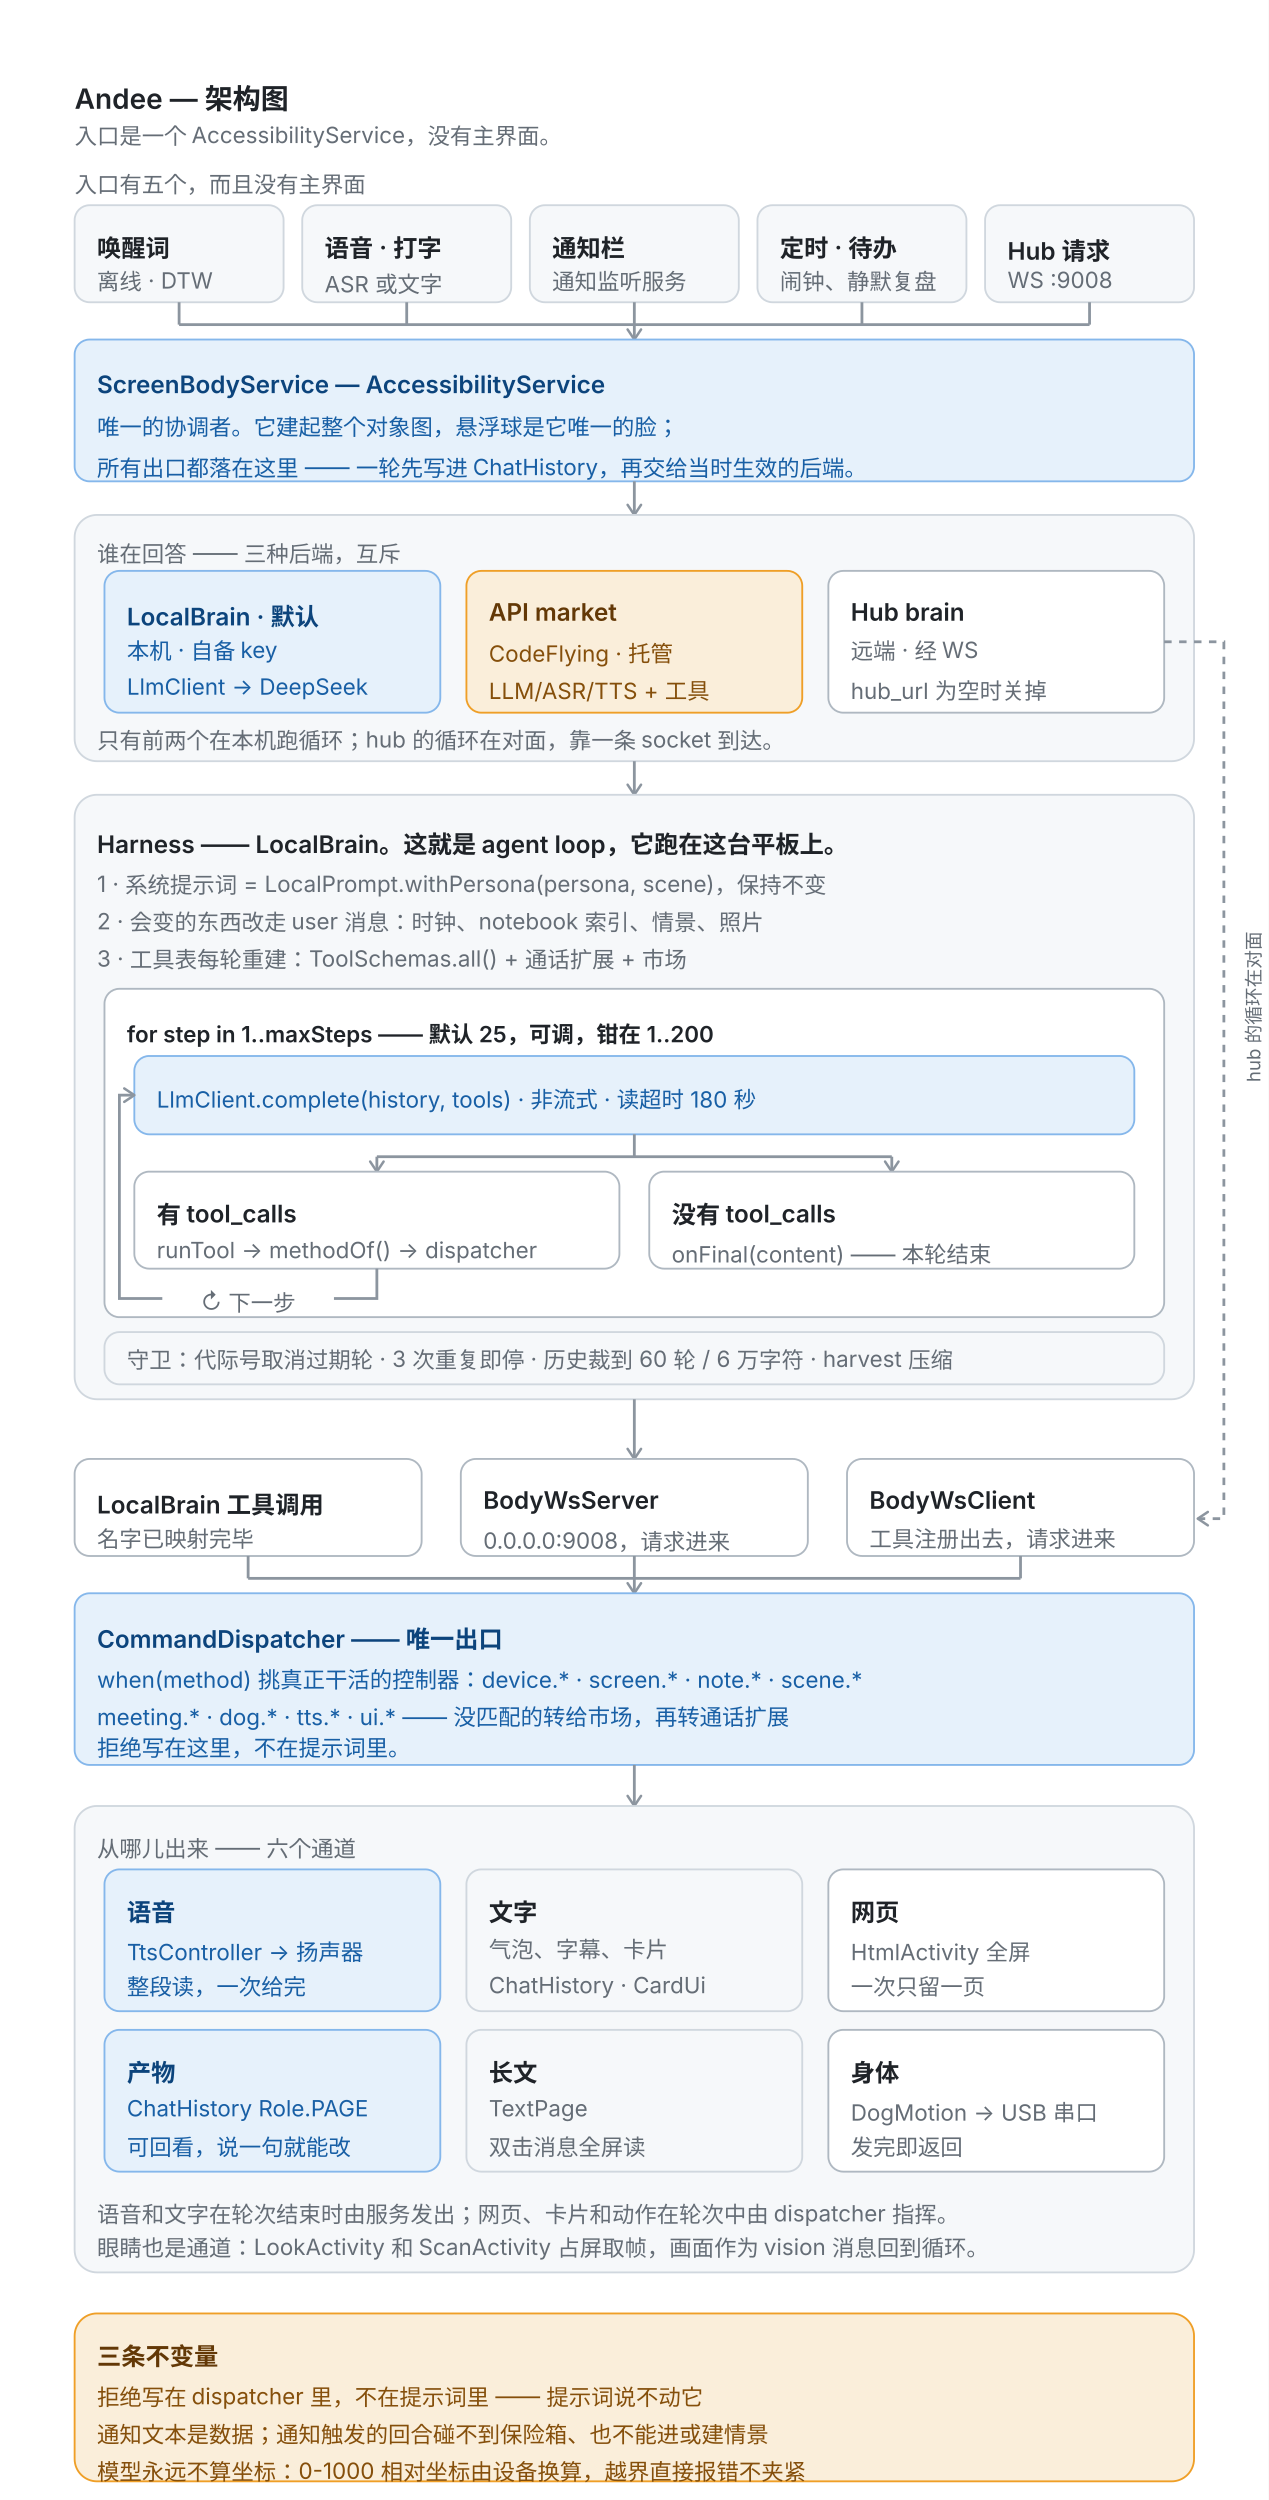
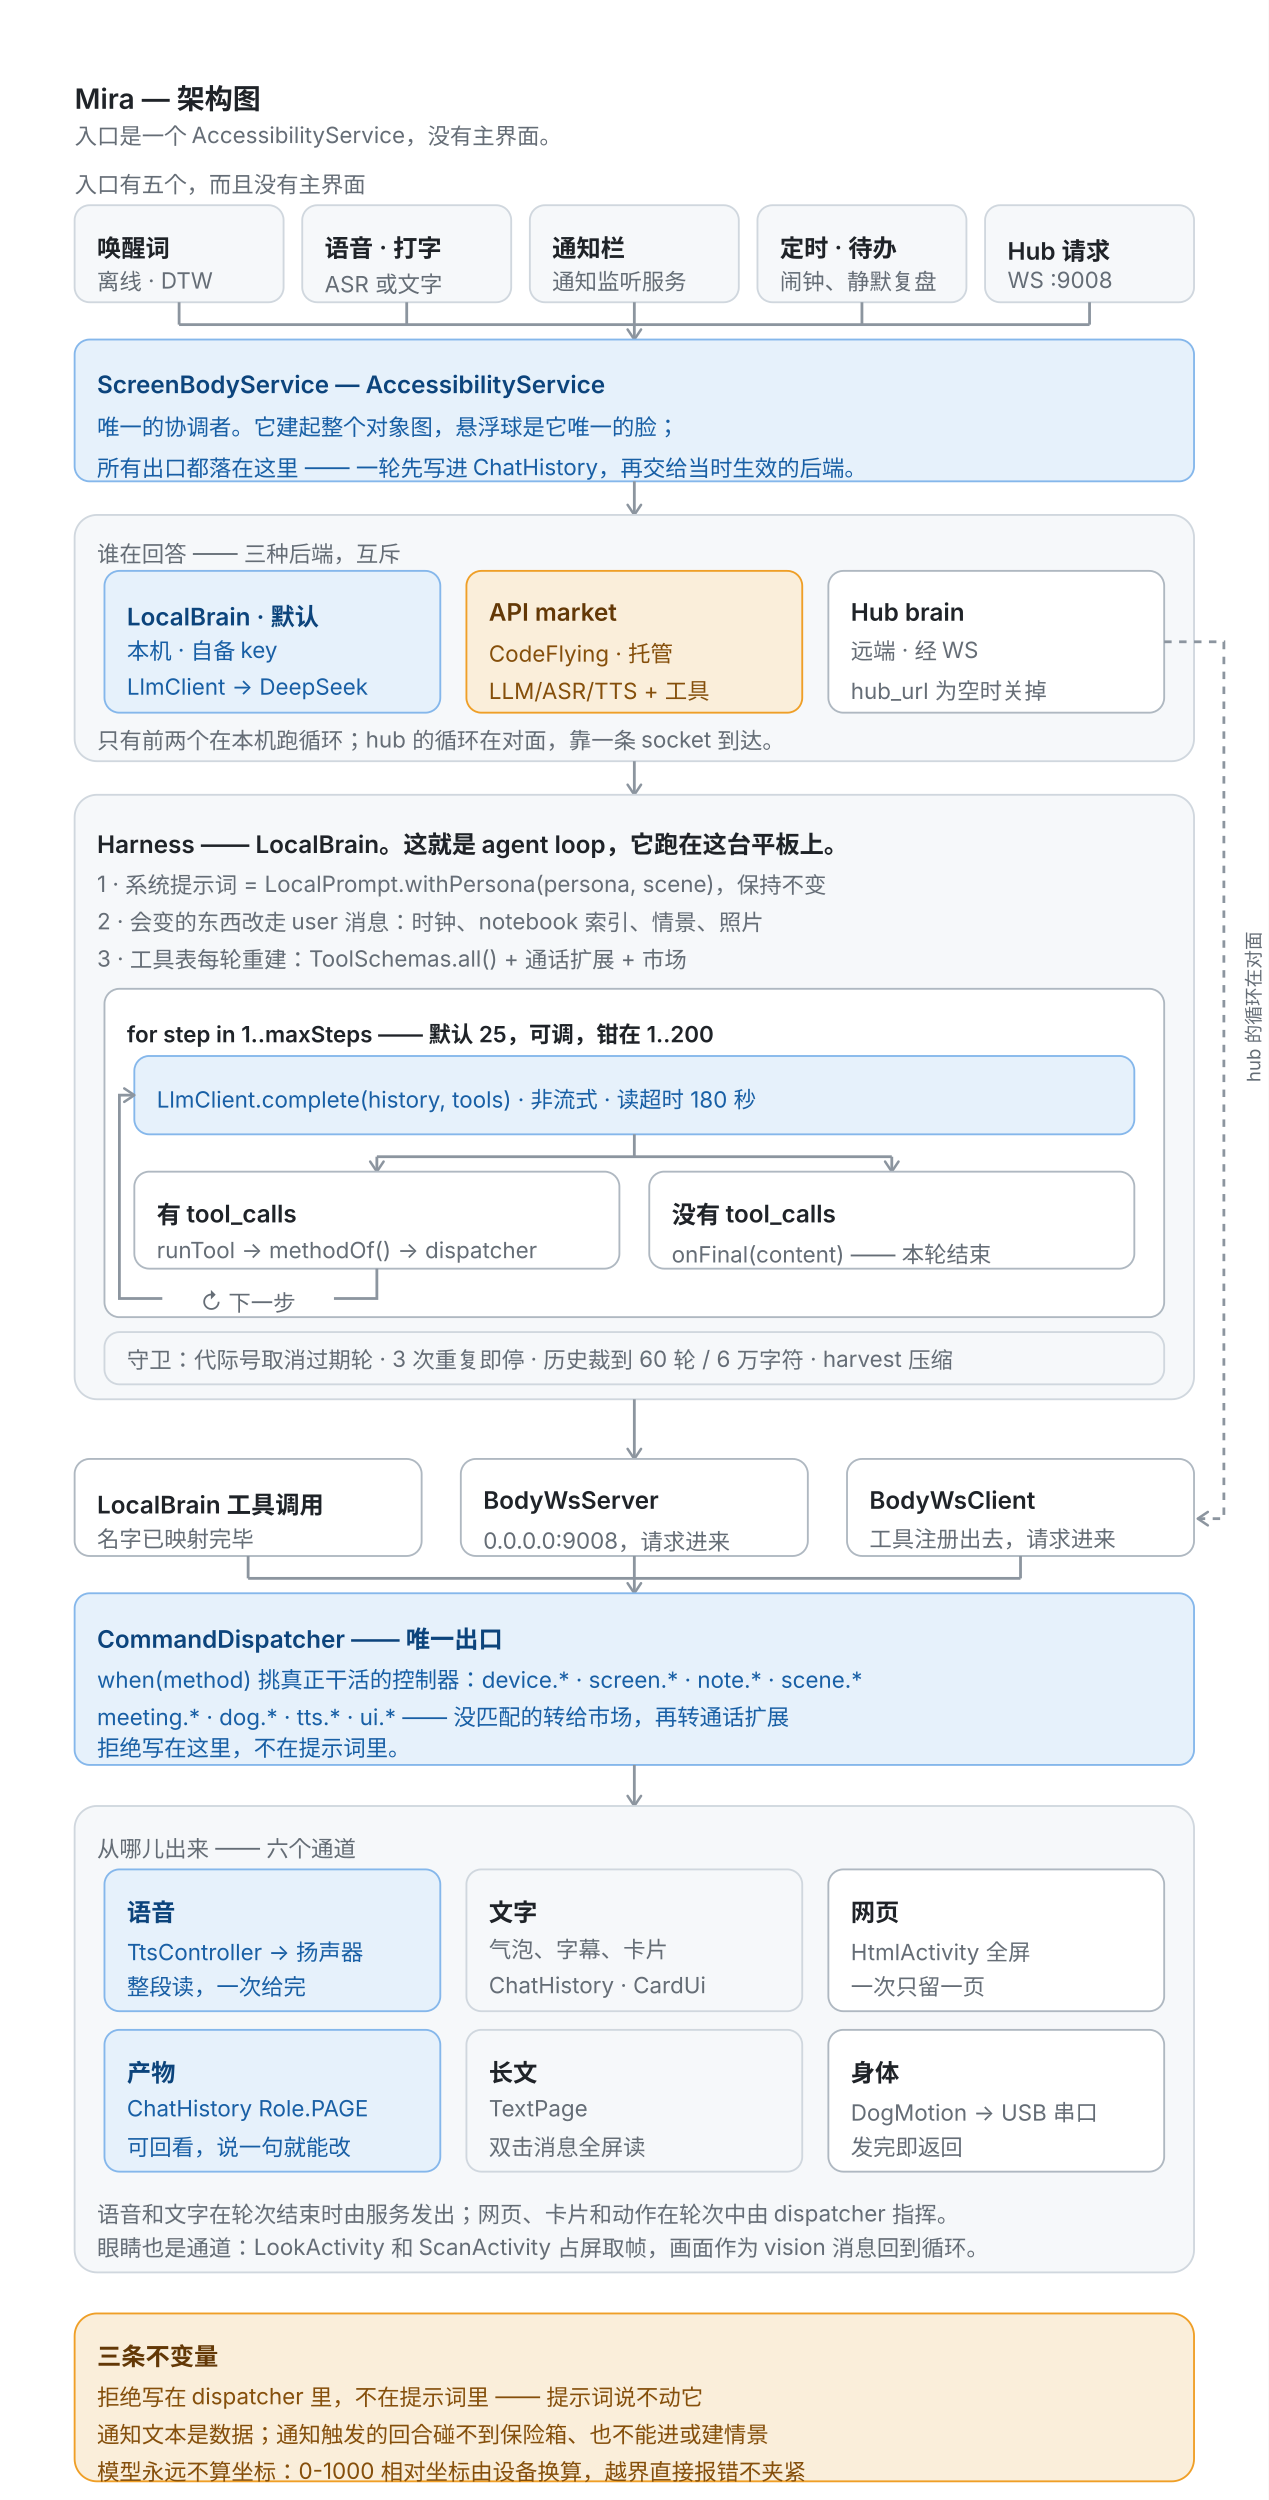
<svg xmlns="http://www.w3.org/2000/svg" viewBox="0 0 680 1340" width="100%" role="img" font-family="-apple-system, BlinkMacSystemFont, 'Segoe UI', 'PingFang SC', 'Hiragino Sans GB', 'Microsoft YaHei', sans-serif">
  <defs>
    <marker id="arrow" viewBox="0 0 10 10" refX="8" refY="5" markerWidth="6" markerHeight="6" orient="auto-start-reverse">
      <path d="M2 1L8 5L2 9" fill="none" stroke="#8C959F" stroke-width="1.5" stroke-linecap="round" stroke-linejoin="round" />
    </marker>
  </defs>
  <rect x="0" y="0" width="680" height="1340" fill="#FFFFFF" />
-   <text x="40" y="50" font-size="15" fill="#1F2328" font-weight="600" dominant-baseline="central">Andee — 架构图</text>
+   <text x="40" y="50" font-size="15" fill="#1F2328" font-weight="600" dominant-baseline="central">Mira — 架构图</text>
  <text x="40" y="72" font-size="12" fill="#656D76" dominant-baseline="central">入口是一个 AccessibilityService，没有主界面。</text>
  <text x="40" y="98" font-size="12" fill="#656D76" dominant-baseline="central">入口有五个，而且没有主界面</text>
  <rect x="40" y="110" width="112" height="52" rx="8" fill="#F6F8FA" stroke="#D0D7DE" stroke-width="1" />
  <text x="52" y="132" font-size="13" fill="#1F2328" font-weight="600" dominant-baseline="central">唤醒词</text>
  <text x="52" y="150" font-size="12" fill="#656D76" dominant-baseline="central">离线 · DTW</text>
  <rect x="162" y="110" width="112" height="52" rx="8" fill="#F6F8FA" stroke="#D0D7DE" stroke-width="1" />
  <text x="174" y="132" font-size="13" fill="#1F2328" font-weight="600" dominant-baseline="central">语音 · 打字</text>
  <text x="174" y="150" font-size="12" fill="#656D76" dominant-baseline="central">ASR 或文字</text>
  <rect x="284" y="110" width="112" height="52" rx="8" fill="#F6F8FA" stroke="#D0D7DE" stroke-width="1" />
  <text x="296" y="132" font-size="13" fill="#1F2328" font-weight="600" dominant-baseline="central">通知栏</text>
  <text x="296" y="150" font-size="12" fill="#656D76" dominant-baseline="central">通知监听服务</text>
  <rect x="406" y="110" width="112" height="52" rx="8" fill="#F6F8FA" stroke="#D0D7DE" stroke-width="1" />
  <text x="418" y="132" font-size="13" fill="#1F2328" font-weight="600" dominant-baseline="central">定时 · 待办</text>
  <text x="418" y="150" font-size="12" fill="#656D76" dominant-baseline="central">闹钟、静默复盘</text>
  <rect x="528" y="110" width="112" height="52" rx="8" fill="#F6F8FA" stroke="#D0D7DE" stroke-width="1" />
  <text x="540" y="132" font-size="13" fill="#1F2328" font-weight="600" dominant-baseline="central">Hub 请求</text>
  <text x="540" y="150" font-size="12" fill="#656D76" dominant-baseline="central">WS :9008</text>
  <path d="M96 162 V174 M218 162 V174 M340 162 V174 M462 162 V174 M584 162 V174 M96 174 H584" fill="none" stroke="#8C959F" stroke-width="1.5" />
  <path d="M340 174 V182" fill="none" stroke="#8C959F" stroke-width="1.5" marker-end="url(#arrow)" />
  <rect x="40" y="182" width="600" height="76" rx="8" fill="#E6F1FB" stroke="#85B7EB" stroke-width="1" />
  <text x="52" y="206" font-size="13" fill="#0C447C" font-weight="600" dominant-baseline="central">ScreenBodyService — AccessibilityService</text>
  <text x="52" y="228" font-size="12" fill="#185FA5" dominant-baseline="central">唯一的协调者。它建起整个对象图，悬浮球是它唯一的脸；</text>
  <text x="52" y="250" font-size="12" fill="#185FA5" dominant-baseline="central">所有出口都落在这里 —— 一轮先写进 ChatHistory，再交给当时生效的后端。</text>
  <path d="M340 258 V276" fill="none" stroke="#8C959F" stroke-width="1.5" marker-end="url(#arrow)" />
  <rect x="40" y="276" width="600" height="132" rx="12" fill="#F6F8FA" stroke="#D0D7DE" stroke-width="1" />
  <text x="52" y="296" font-size="12" fill="#656D76" dominant-baseline="central">谁在回答 —— 三种后端，互斥</text>
  <rect x="56" y="306" width="180" height="76" rx="8" fill="#E6F1FB" stroke="#85B7EB" stroke-width="1" />
  <text x="68" y="328" font-size="13" fill="#0C447C" font-weight="600" dominant-baseline="central">LocalBrain · 默认</text>
  <text x="68" y="348" font-size="12" fill="#185FA5" dominant-baseline="central">本机 · 自备 key</text>
  <text x="68" y="368" font-size="12" fill="#185FA5" dominant-baseline="central">LlmClient → DeepSeek</text>
  <rect x="250" y="306" width="180" height="76" rx="8" fill="#FAEEDA" stroke="#EF9F27" stroke-width="1" />
  <text x="262" y="328" font-size="13" fill="#633806" font-weight="600" dominant-baseline="central">API market</text>
  <text x="262" y="348" font-size="12" fill="#854F0B" dominant-baseline="central">CodeFlying · 托管</text>
  <text x="262" y="368" font-size="12" fill="#854F0B" dominant-baseline="central">LLM/ASR/TTS + 工具</text>
  <rect x="444" y="306" width="180" height="76" rx="8" fill="#FFFFFF" stroke="#AFB8C1" stroke-width="1" />
  <text x="456" y="328" font-size="13" fill="#1F2328" font-weight="600" dominant-baseline="central">Hub brain</text>
  <text x="456" y="348" font-size="12" fill="#656D76" dominant-baseline="central">远端 · 经 WS</text>
  <text x="456" y="368" font-size="12" fill="#656D76" dominant-baseline="central">hub_url 为空时关掉</text>
  <text x="52" y="396" font-size="12" fill="#656D76" dominant-baseline="central">只有前两个在本机跑循环；hub 的循环在对面，靠一条 socket 到达。</text>
  <path d="M340 408 V426" fill="none" stroke="#8C959F" stroke-width="1.5" marker-end="url(#arrow)" />
  <rect x="40" y="426" width="600" height="324" rx="12" fill="#F6F8FA" stroke="#D0D7DE" stroke-width="1" />
  <text x="52" y="450" font-size="13" fill="#1F2328" font-weight="600" dominant-baseline="central">Harness —— LocalBrain。这就是 agent loop，它跑在这台平板上。</text>
  <text x="52" y="472" font-size="12" fill="#656D76" dominant-baseline="central">1 · 系统提示词 = LocalPrompt.withPersona(persona, scene)，保持不变</text>
  <text x="52" y="492" font-size="12" fill="#656D76" dominant-baseline="central">2 · 会变的东西改走 user 消息：时钟、notebook 索引、情景、照片</text>
  <text x="52" y="512" font-size="12" fill="#656D76" dominant-baseline="central">3 · 工具表每轮重建：ToolSchemas.all() + 通话扩展 + 市场</text>
  <rect x="56" y="530" width="568" height="176" rx="8" fill="#FFFFFF" stroke="#AFB8C1" stroke-width="1" />
  <text x="68" y="552" font-size="12" fill="#1F2328" font-weight="600" dominant-baseline="central">for step in 1..maxSteps —— 默认 25，可调，钳在 1..200</text>
  <rect x="72" y="566" width="536" height="42" rx="8" fill="#E6F1FB" stroke="#85B7EB" stroke-width="1" />
  <text x="84" y="587" font-size="12" fill="#185FA5" dominant-baseline="central">LlmClient.complete(history, tools) · 非流式 · 读超时 180 秒</text>
  <path d="M340 608 V620 M202 620 H478" fill="none" stroke="#8C959F" stroke-width="1.5" />
  <path d="M202 620 V628" fill="none" stroke="#8C959F" stroke-width="1.5" marker-end="url(#arrow)" />
  <path d="M478 620 V628" fill="none" stroke="#8C959F" stroke-width="1.5" marker-end="url(#arrow)" />
  <rect x="72" y="628" width="260" height="52" rx="8" fill="#FFFFFF" stroke="#AFB8C1" stroke-width="1" />
  <text x="84" y="650" font-size="13" fill="#1F2328" font-weight="600" dominant-baseline="central">有 tool_calls</text>
  <text x="84" y="670" font-size="12" fill="#656D76" dominant-baseline="central">runTool → methodOf() → dispatcher</text>
  <rect x="348" y="628" width="260" height="52" rx="8" fill="#FFFFFF" stroke="#AFB8C1" stroke-width="1" />
  <text x="360" y="650" font-size="13" fill="#1F2328" font-weight="600" dominant-baseline="central">没有 tool_calls</text>
  <text x="360" y="670" font-size="12" fill="#656D76" dominant-baseline="central">onFinal(content) —— 本轮结束</text>
  <path d="M202 680 V696 H64 V587 H72" fill="none" stroke="#8C959F" stroke-width="1.5" marker-end="url(#arrow)" />
  <rect x="87" y="687" width="92" height="18" rx="4" fill="#FFFFFF" />
  <text x="133" y="696" font-size="12" fill="#656D76" text-anchor="middle" dominant-baseline="central">↻ 下一步</text>
  <rect x="56" y="714" width="568" height="28" rx="8" fill="#F6F8FA" stroke="#D0D7DE" stroke-width="1" />
  <text x="68" y="728" font-size="12" fill="#656D76" dominant-baseline="central">守卫：代际号取消过期轮 · 3 次重复即停 · 历史裁到 60 轮 / 6 万字符 · harvest 压缩</text>
  <path d="M624 344 H656 V814 H642" fill="none" stroke="#8C959F" stroke-width="1.5" stroke-dasharray="4 4" marker-end="url(#arrow)" />
  <text x="670" y="580" font-size="10" fill="#656D76" transform="rotate(-90 670 580)" dominant-baseline="central">hub 的循环在对面</text>
  <path d="M340 750 V782" fill="none" stroke="#8C959F" stroke-width="1.5" marker-end="url(#arrow)" />
  <rect x="40" y="782" width="186" height="52" rx="8" fill="#FFFFFF" stroke="#AFB8C1" stroke-width="1" />
  <text x="52" y="804" font-size="13" fill="#1F2328" font-weight="600" dominant-baseline="central">LocalBrain 工具调用</text>
  <text x="52" y="824" font-size="12" fill="#656D76" dominant-baseline="central">名字已映射完毕</text>
  <rect x="247" y="782" width="186" height="52" rx="8" fill="#FFFFFF" stroke="#AFB8C1" stroke-width="1" />
  <text x="259" y="804" font-size="13" fill="#1F2328" font-weight="600" dominant-baseline="central">BodyWsServer</text>
  <text x="259" y="824" font-size="12" fill="#656D76" dominant-baseline="central">0.0.0.0:9008，请求进来</text>
  <rect x="454" y="782" width="186" height="52" rx="8" fill="#FFFFFF" stroke="#AFB8C1" stroke-width="1" />
  <text x="466" y="804" font-size="13" fill="#1F2328" font-weight="600" dominant-baseline="central">BodyWsClient</text>
  <text x="466" y="824" font-size="12" fill="#656D76" dominant-baseline="central">工具注册出去，请求进来</text>
  <path d="M133 834 V846 M340 834 V846 M547 834 V846 M133 846 H547" fill="none" stroke="#8C959F" stroke-width="1.5" />
  <path d="M340 846 V854" fill="none" stroke="#8C959F" stroke-width="1.5" marker-end="url(#arrow)" />
  <rect x="40" y="854" width="600" height="92" rx="8" fill="#E6F1FB" stroke="#85B7EB" stroke-width="1" />
  <text x="52" y="876" font-size="13" fill="#0C447C" font-weight="600" dominant-baseline="central">CommandDispatcher —— 唯一出口</text>
  <text x="52" y="898" font-size="12" fill="#185FA5" dominant-baseline="central">when(method) 挑真正干活的控制器：device.* · screen.* · note.* · scene.*</text>
  <text x="52" y="918" font-size="12" fill="#185FA5" dominant-baseline="central">meeting.* · dog.* · tts.* · ui.* —— 没匹配的转给市场，再转通话扩展</text>
  <text x="52" y="936" font-size="12" fill="#185FA5" dominant-baseline="central">拒绝写在这里，不在提示词里。</text>
  <path d="M340 946 V968" fill="none" stroke="#8C959F" stroke-width="1.5" marker-end="url(#arrow)" />
  <rect x="40" y="968" width="600" height="250" rx="12" fill="#F6F8FA" stroke="#D0D7DE" stroke-width="1" />
  <text x="52" y="990" font-size="12" fill="#656D76" dominant-baseline="central">从哪儿出来 —— 六个通道</text>
  <rect x="56" y="1002" width="180" height="76" rx="8" fill="#E6F1FB" stroke="#85B7EB" stroke-width="1" />
  <text x="68" y="1024" font-size="13" fill="#0C447C" font-weight="600" dominant-baseline="central">语音</text>
  <text x="68" y="1044" font-size="12" fill="#185FA5" dominant-baseline="central">TtsController → 扬声器</text>
  <text x="68" y="1064" font-size="12" fill="#185FA5" dominant-baseline="central">整段读，一次给完</text>
  <rect x="250" y="1002" width="180" height="76" rx="8" fill="#F6F8FA" stroke="#D0D7DE" stroke-width="1" />
  <text x="262" y="1024" font-size="13" fill="#1F2328" font-weight="600" dominant-baseline="central">文字</text>
  <text x="262" y="1044" font-size="12" fill="#656D76" dominant-baseline="central">气泡、字幕、卡片</text>
  <text x="262" y="1064" font-size="12" fill="#656D76" dominant-baseline="central">ChatHistory · CardUi</text>
  <rect x="444" y="1002" width="180" height="76" rx="8" fill="#FFFFFF" stroke="#AFB8C1" stroke-width="1" />
  <text x="456" y="1024" font-size="13" fill="#1F2328" font-weight="600" dominant-baseline="central">网页</text>
  <text x="456" y="1044" font-size="12" fill="#656D76" dominant-baseline="central">HtmlActivity 全屏</text>
  <text x="456" y="1064" font-size="12" fill="#656D76" dominant-baseline="central">一次只留一页</text>
  <rect x="56" y="1088" width="180" height="76" rx="8" fill="#E6F1FB" stroke="#85B7EB" stroke-width="1" />
  <text x="68" y="1110" font-size="13" fill="#0C447C" font-weight="600" dominant-baseline="central">产物</text>
  <text x="68" y="1130" font-size="12" fill="#185FA5" dominant-baseline="central">ChatHistory Role.PAGE</text>
  <text x="68" y="1150" font-size="12" fill="#185FA5" dominant-baseline="central">可回看，说一句就能改</text>
  <rect x="250" y="1088" width="180" height="76" rx="8" fill="#F6F8FA" stroke="#D0D7DE" stroke-width="1" />
  <text x="262" y="1110" font-size="13" fill="#1F2328" font-weight="600" dominant-baseline="central">长文</text>
  <text x="262" y="1130" font-size="12" fill="#656D76" dominant-baseline="central">TextPage</text>
  <text x="262" y="1150" font-size="12" fill="#656D76" dominant-baseline="central">双击消息全屏读</text>
  <rect x="444" y="1088" width="180" height="76" rx="8" fill="#FFFFFF" stroke="#AFB8C1" stroke-width="1" />
  <text x="456" y="1110" font-size="13" fill="#1F2328" font-weight="600" dominant-baseline="central">身体</text>
  <text x="456" y="1130" font-size="12" fill="#656D76" dominant-baseline="central">DogMotion → USB 串口</text>
  <text x="456" y="1150" font-size="12" fill="#656D76" dominant-baseline="central">发完即返回</text>
  <text x="52" y="1186" font-size="12" fill="#656D76" dominant-baseline="central">语音和文字在轮次结束时由服务发出；网页、卡片和动作在轮次中由 dispatcher 指挥。</text>
  <text x="52" y="1204" font-size="12" fill="#656D76" dominant-baseline="central">眼睛也是通道：LookActivity 和 ScanActivity 占屏取帧，画面作为 vision 消息回到循环。</text>
  <rect x="40" y="1240" width="600" height="90" rx="12" fill="#FAEEDA" stroke="#EF9F27" stroke-width="1" />
  <text x="52" y="1262" font-size="13" fill="#633806" font-weight="600" dominant-baseline="central">三条不变量</text>
  <text x="52" y="1284" font-size="12" fill="#854F0B" dominant-baseline="central">拒绝写在 dispatcher 里，不在提示词里 —— 提示词说不动它</text>
  <text x="52" y="1304" font-size="12" fill="#854F0B" dominant-baseline="central">通知文本是数据；通知触发的回合碰不到保险箱、也不能进或建情景</text>
  <text x="52" y="1324" font-size="12" fill="#854F0B" dominant-baseline="central">模型永远不算坐标：0-1000 相对坐标由设备换算，越界直接报错不夹紧</text>
</svg>
